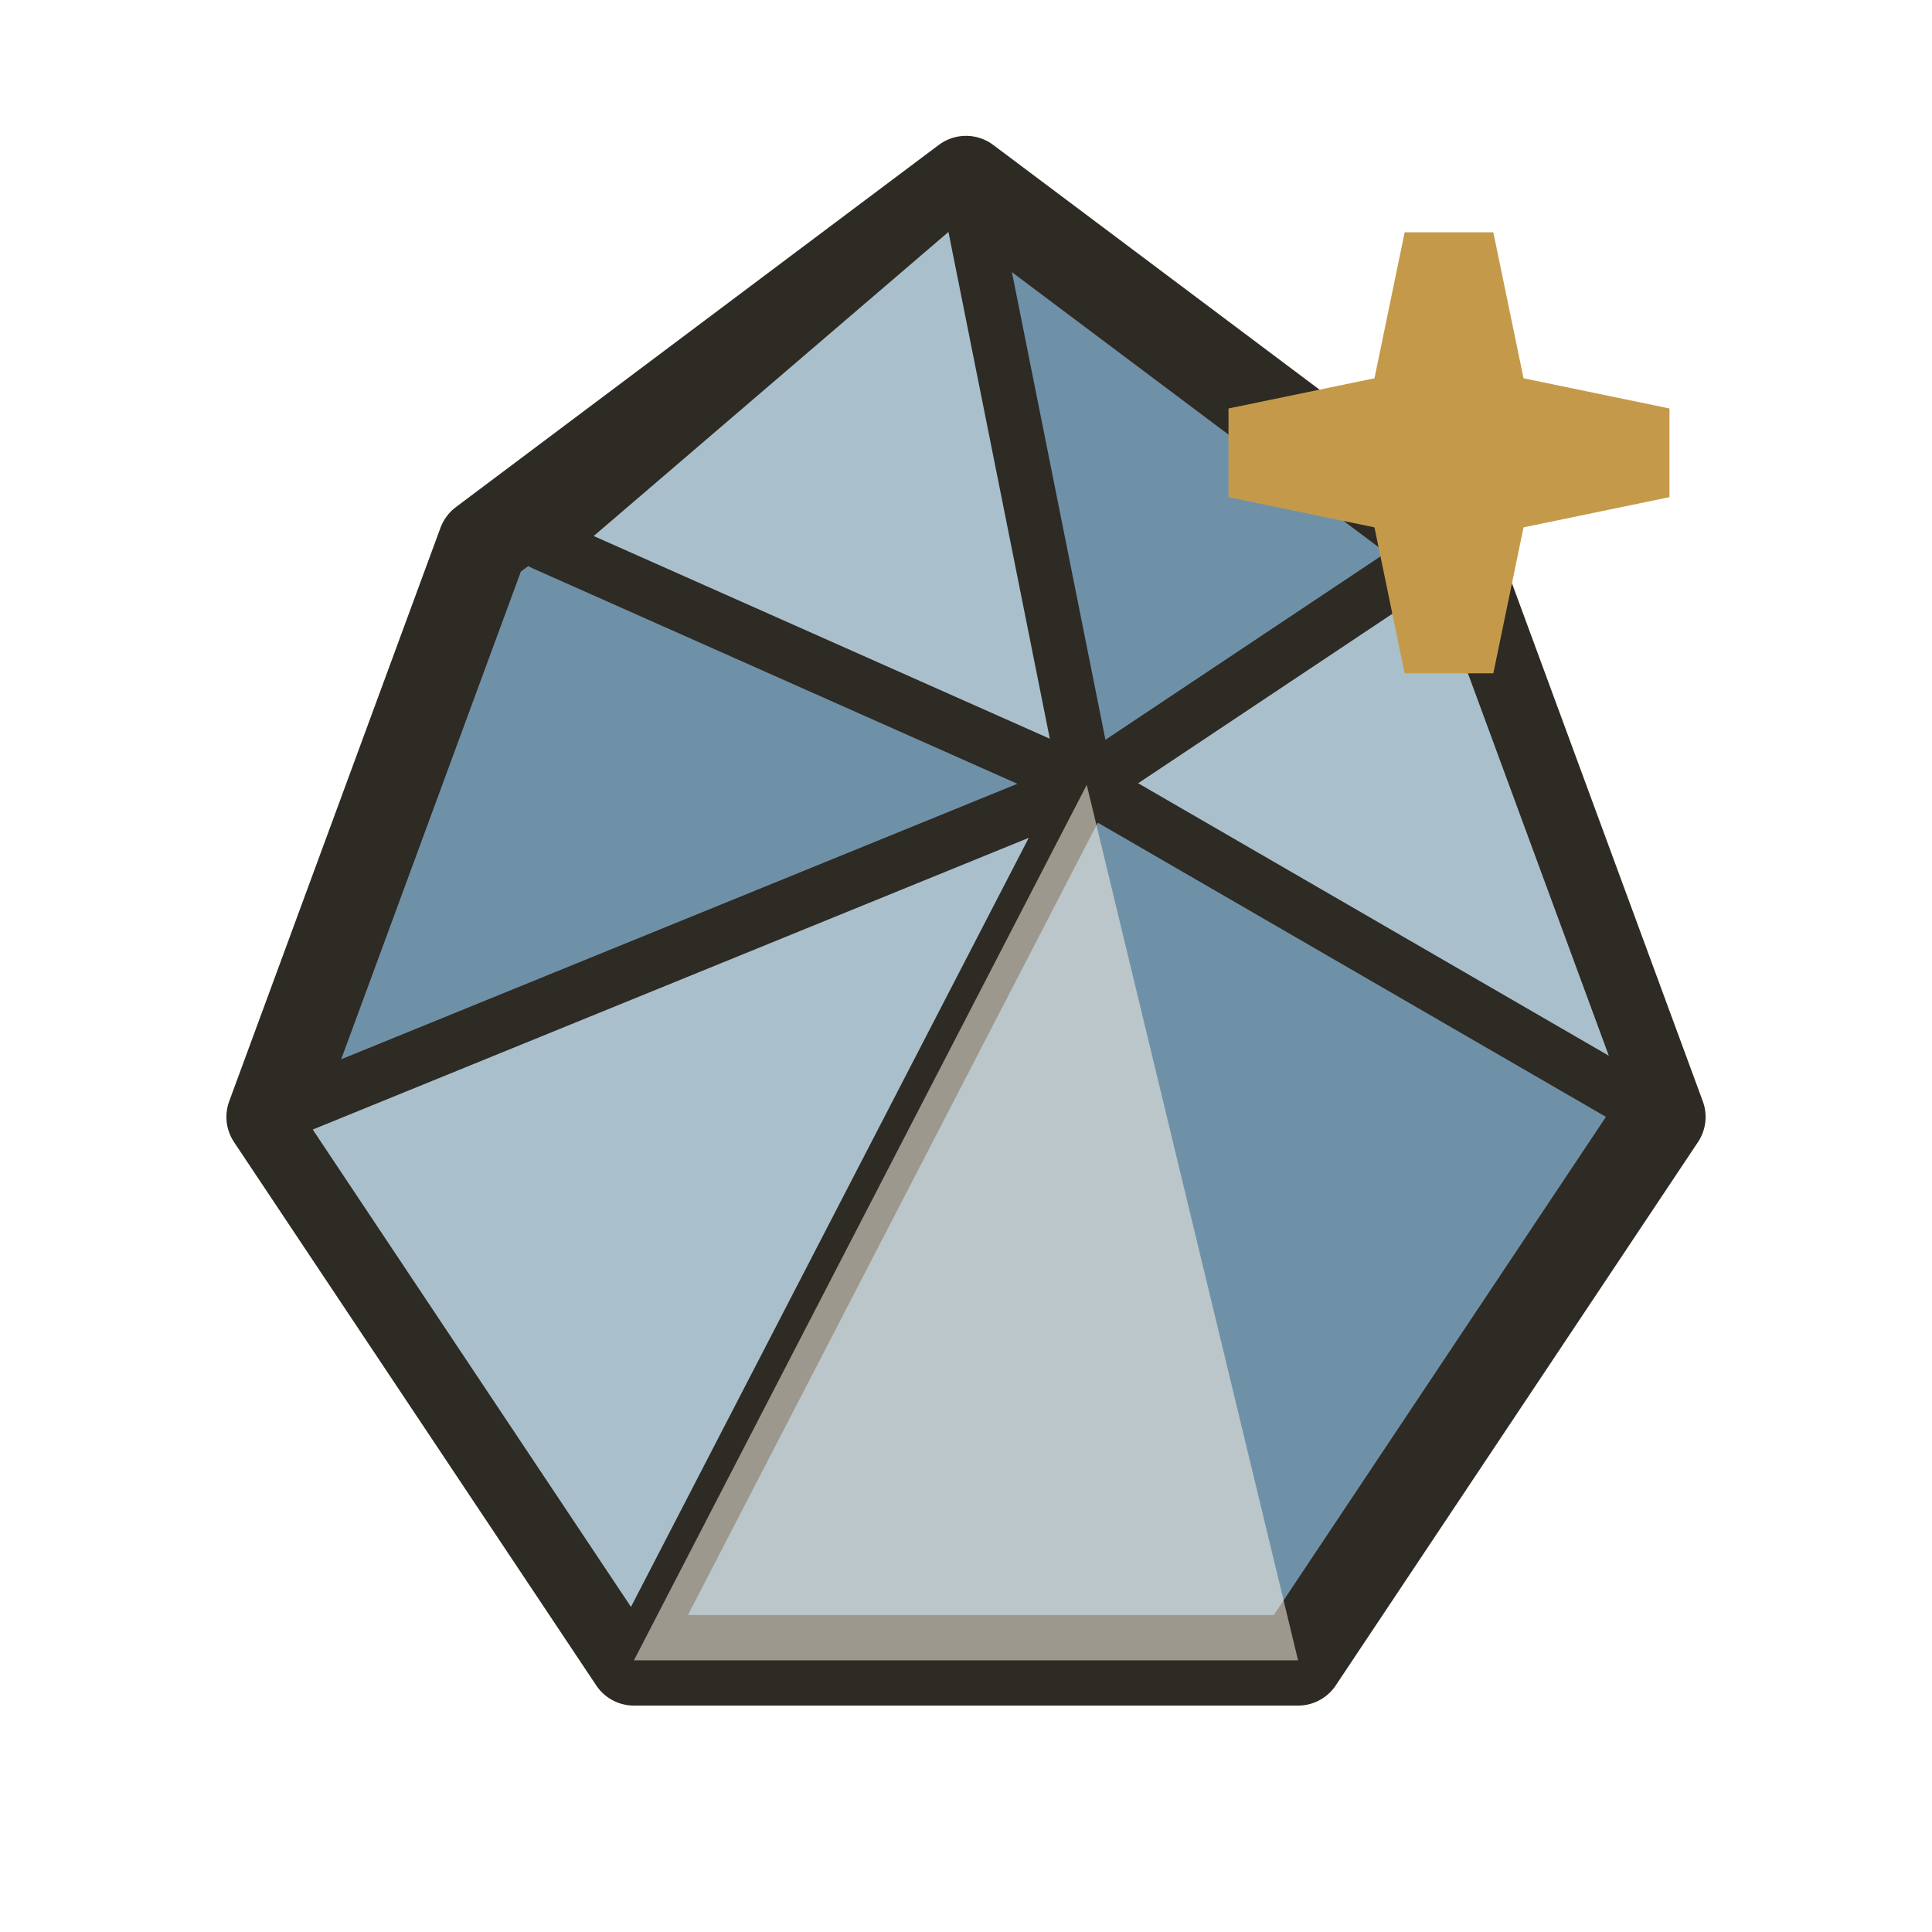
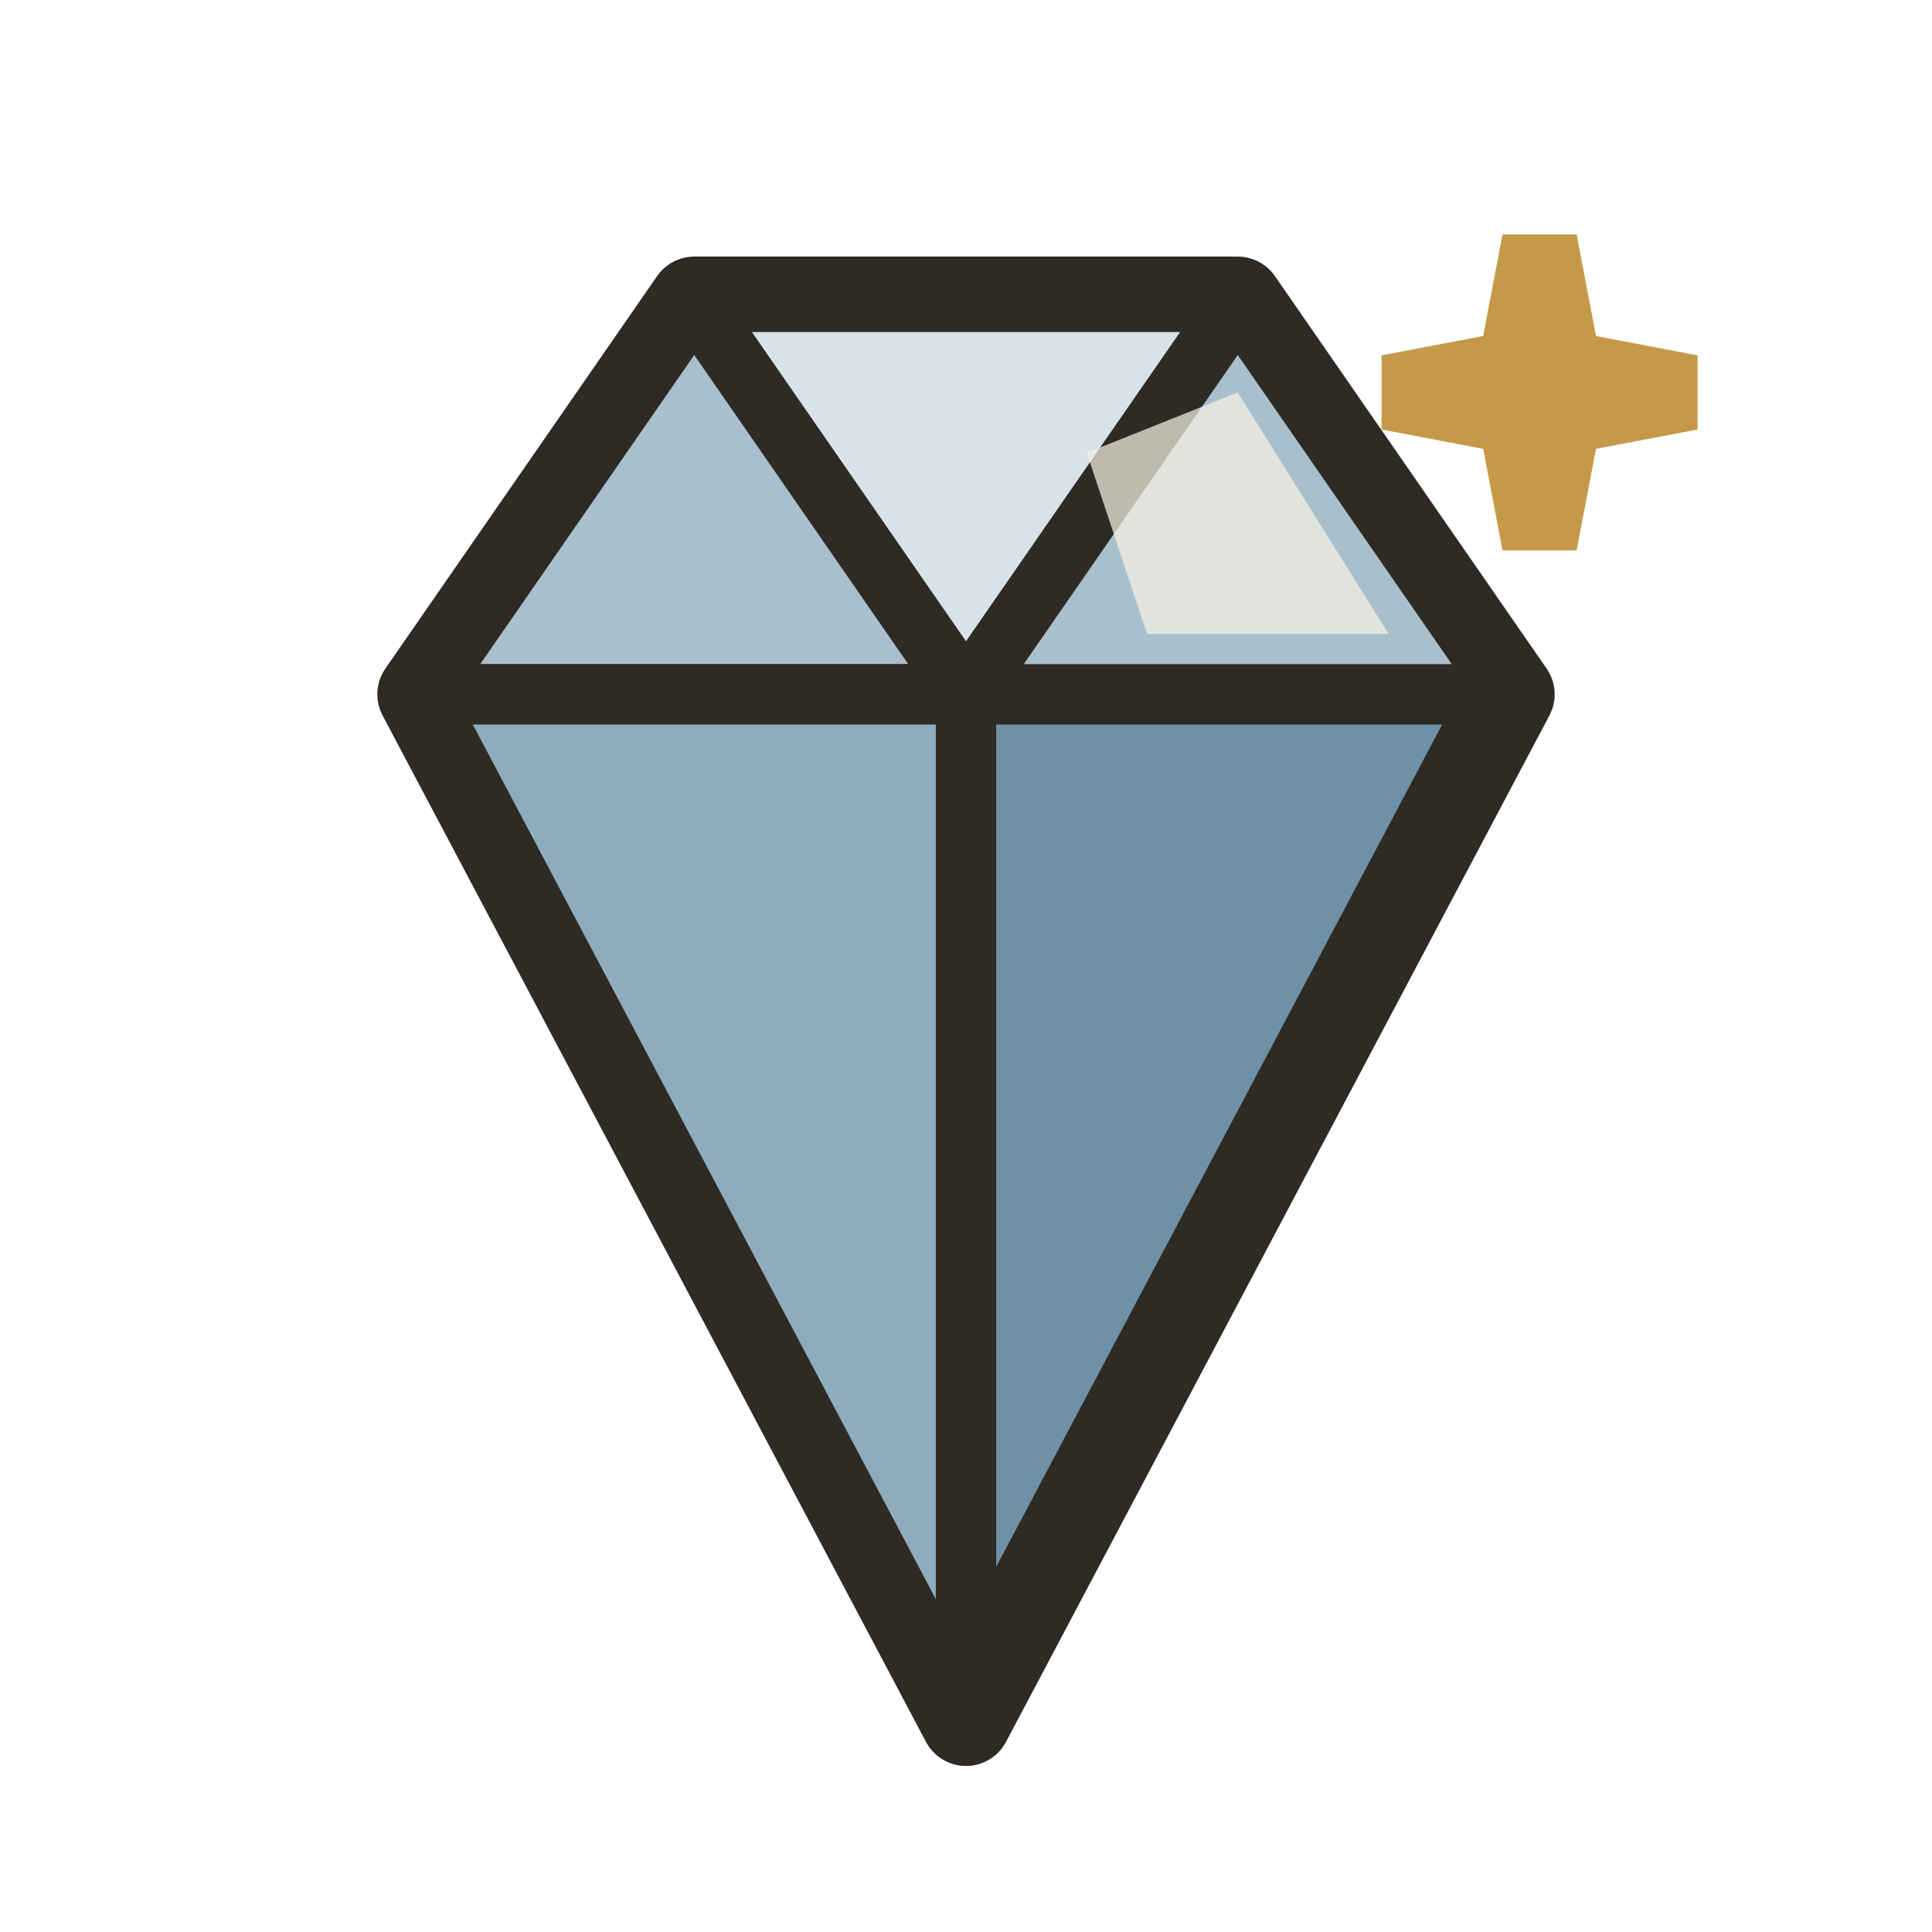
<svg xmlns="http://www.w3.org/2000/svg" viewBox="0 0 64 64" role="img" aria-labelledby="title">
-   <path fill="#6f91a8" stroke="#2e2a24" stroke-width="3" stroke-linejoin="round" d="m32 6 16 12 7 19-12 18H21L9 37l7-19L32 6Z" />
-   <path fill="#a9c0cc" stroke="#2e2a24" stroke-width="1.8" stroke-linejoin="round" d="m32 6 4 20-18-8L32 6Zm4 20 12-8 7 19-19-11ZM9 37l27-11-15 29L9 37Z" />
-   <path fill="#f7f1e3" fill-opacity=".55" d="m36 26 7 29H21l15-29Z" />
-   <path fill="none" stroke="#c49a4a" stroke-width="3" stroke-linecap="round" d="m48 8 1.2 5.8L55 15l-5.8 1.2L48 22l-1.2-5.8L41 15l5.8-1.2L48 8Z" />
+   <path fill="#6f91a8" stroke="#2e2a24" stroke-width="3" stroke-linejoin="round" d="m14 23 9-13h18l9 13-18 34-18-34Z" />
+   <path fill="#a9c0cc" stroke="#2e2a24" stroke-width="2" stroke-linejoin="round" d="m14 23 9-13 9 13H14Zm18 0 9-13 9 13H32Z" />
+   <path fill="#d7e3e8" stroke="#2e2a24" stroke-width="2" stroke-linejoin="round" d="M23 10h18l-9 13-9-13Z" />
+   <path fill="#8eacbc" stroke="#2e2a24" stroke-width="2" stroke-linejoin="round" d="m14 23 18 34V23H14Z" />
+   <path fill="#f7f1e3" fill-opacity=".72" d="m36 15 5-2 5 8h-8l-2-6Z" />
+   <path fill="none" stroke="#c49a4a" stroke-width="2.5" stroke-linecap="round" d="m51 8 .8 4.2L56 13l-4.2.8L51 18l-.8-4.2L46 13l4.2-.8L51 8Z" />
</svg>
